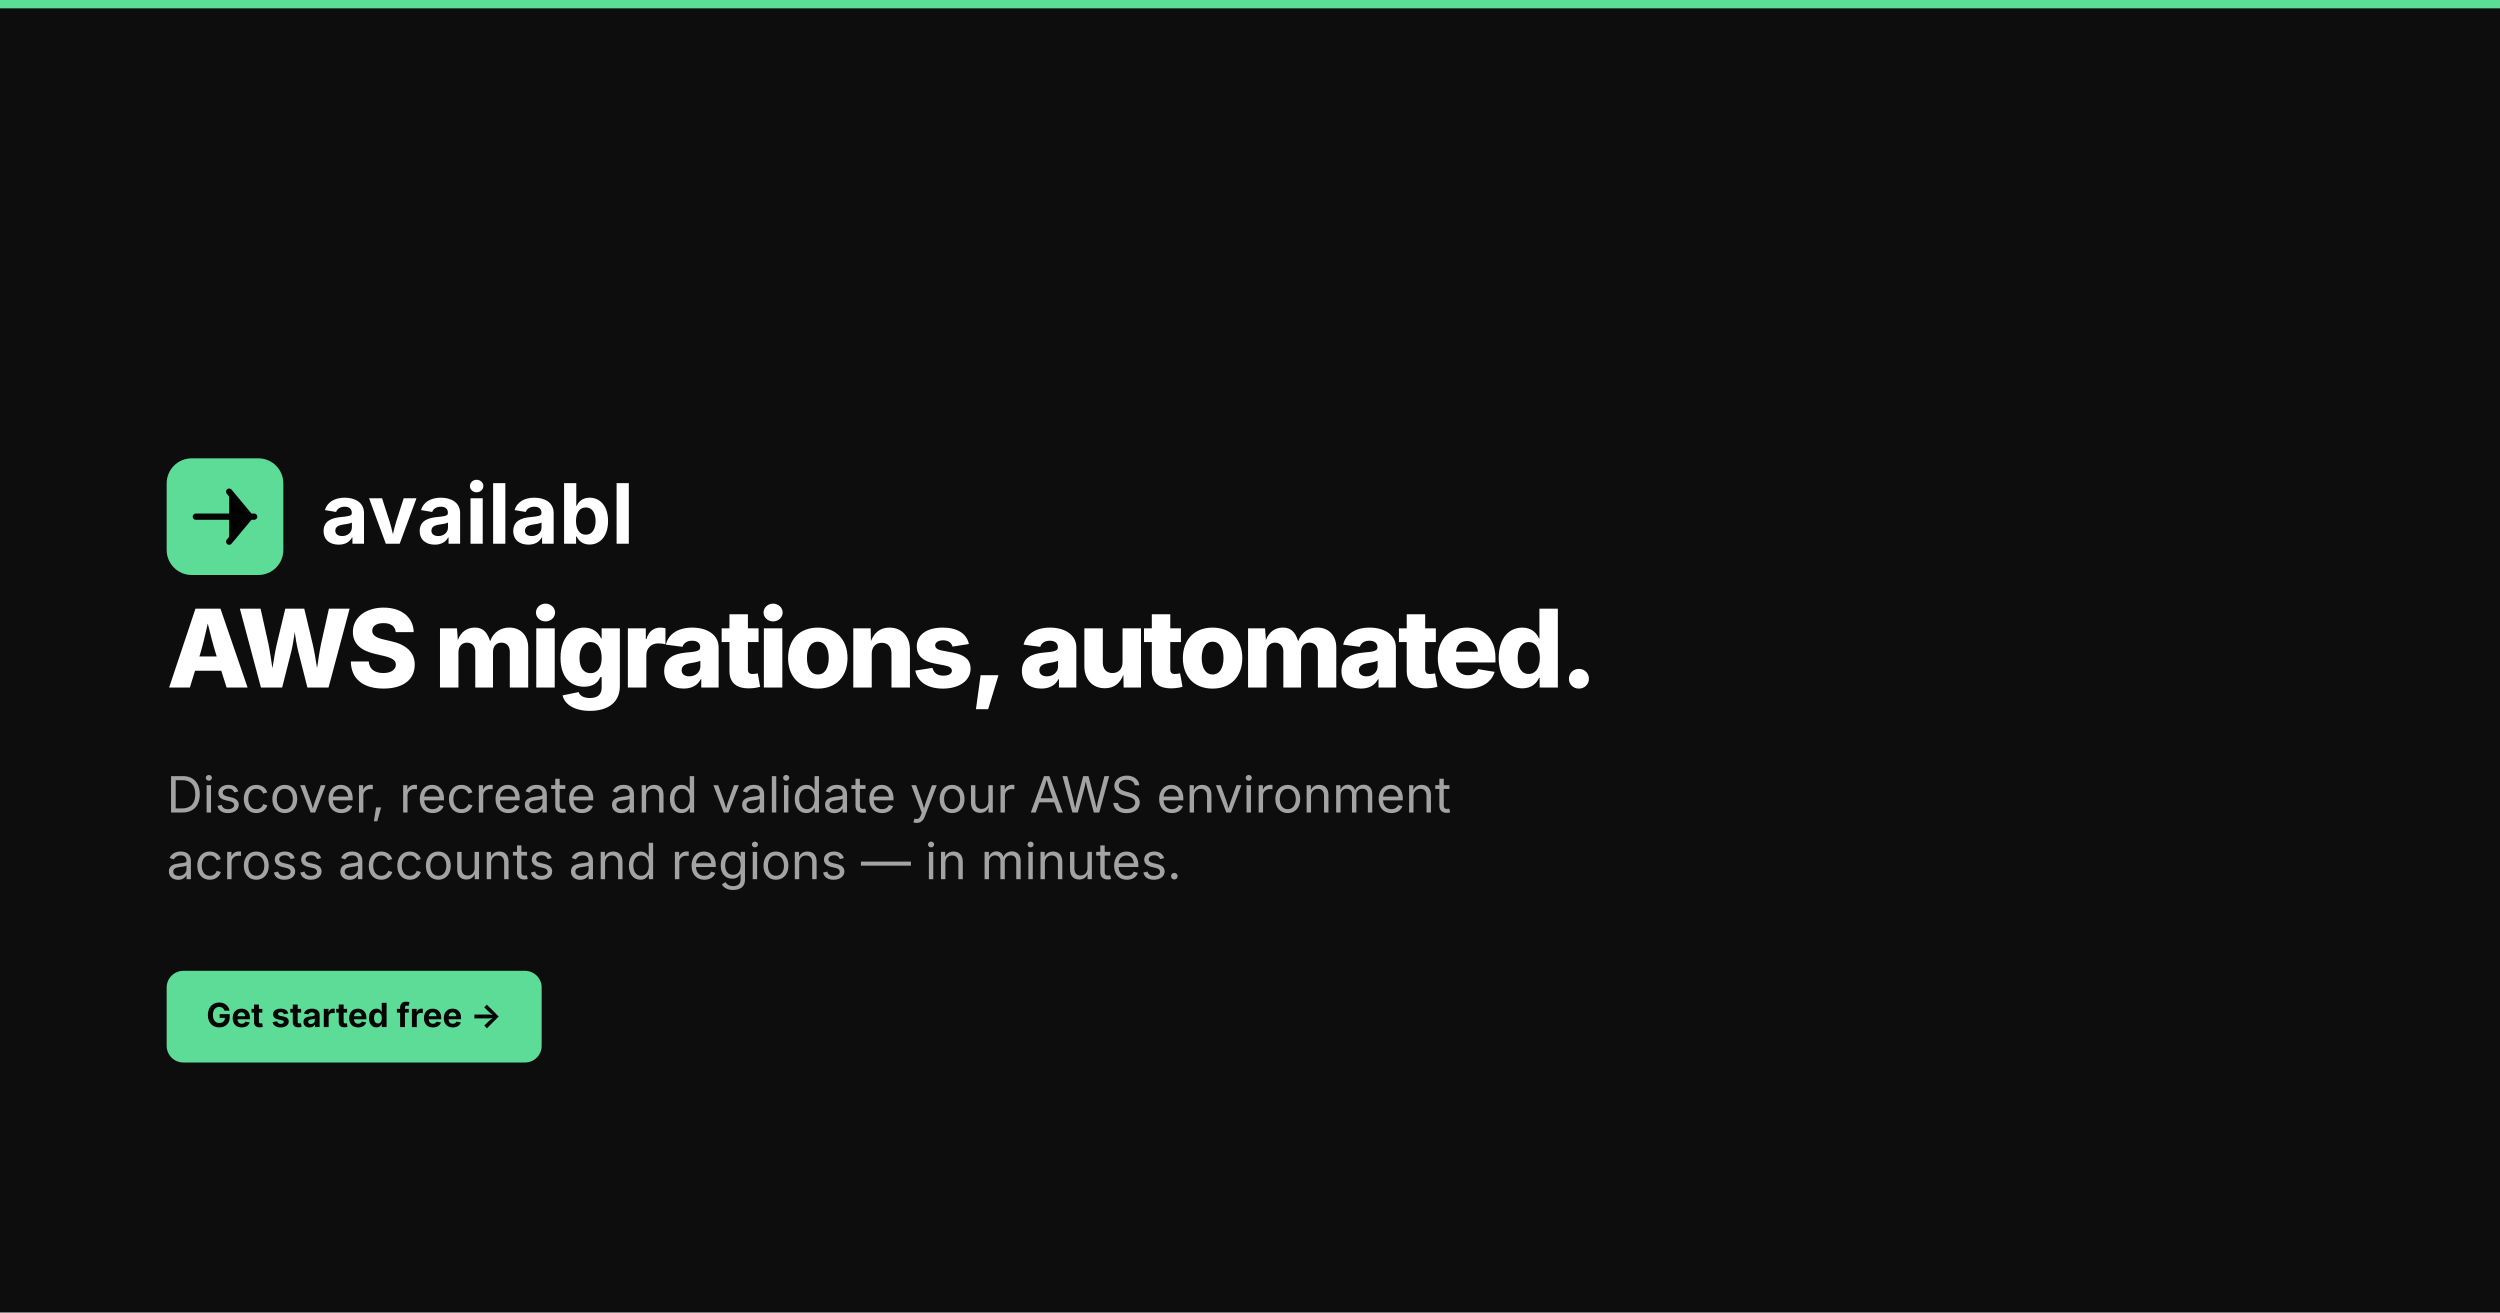
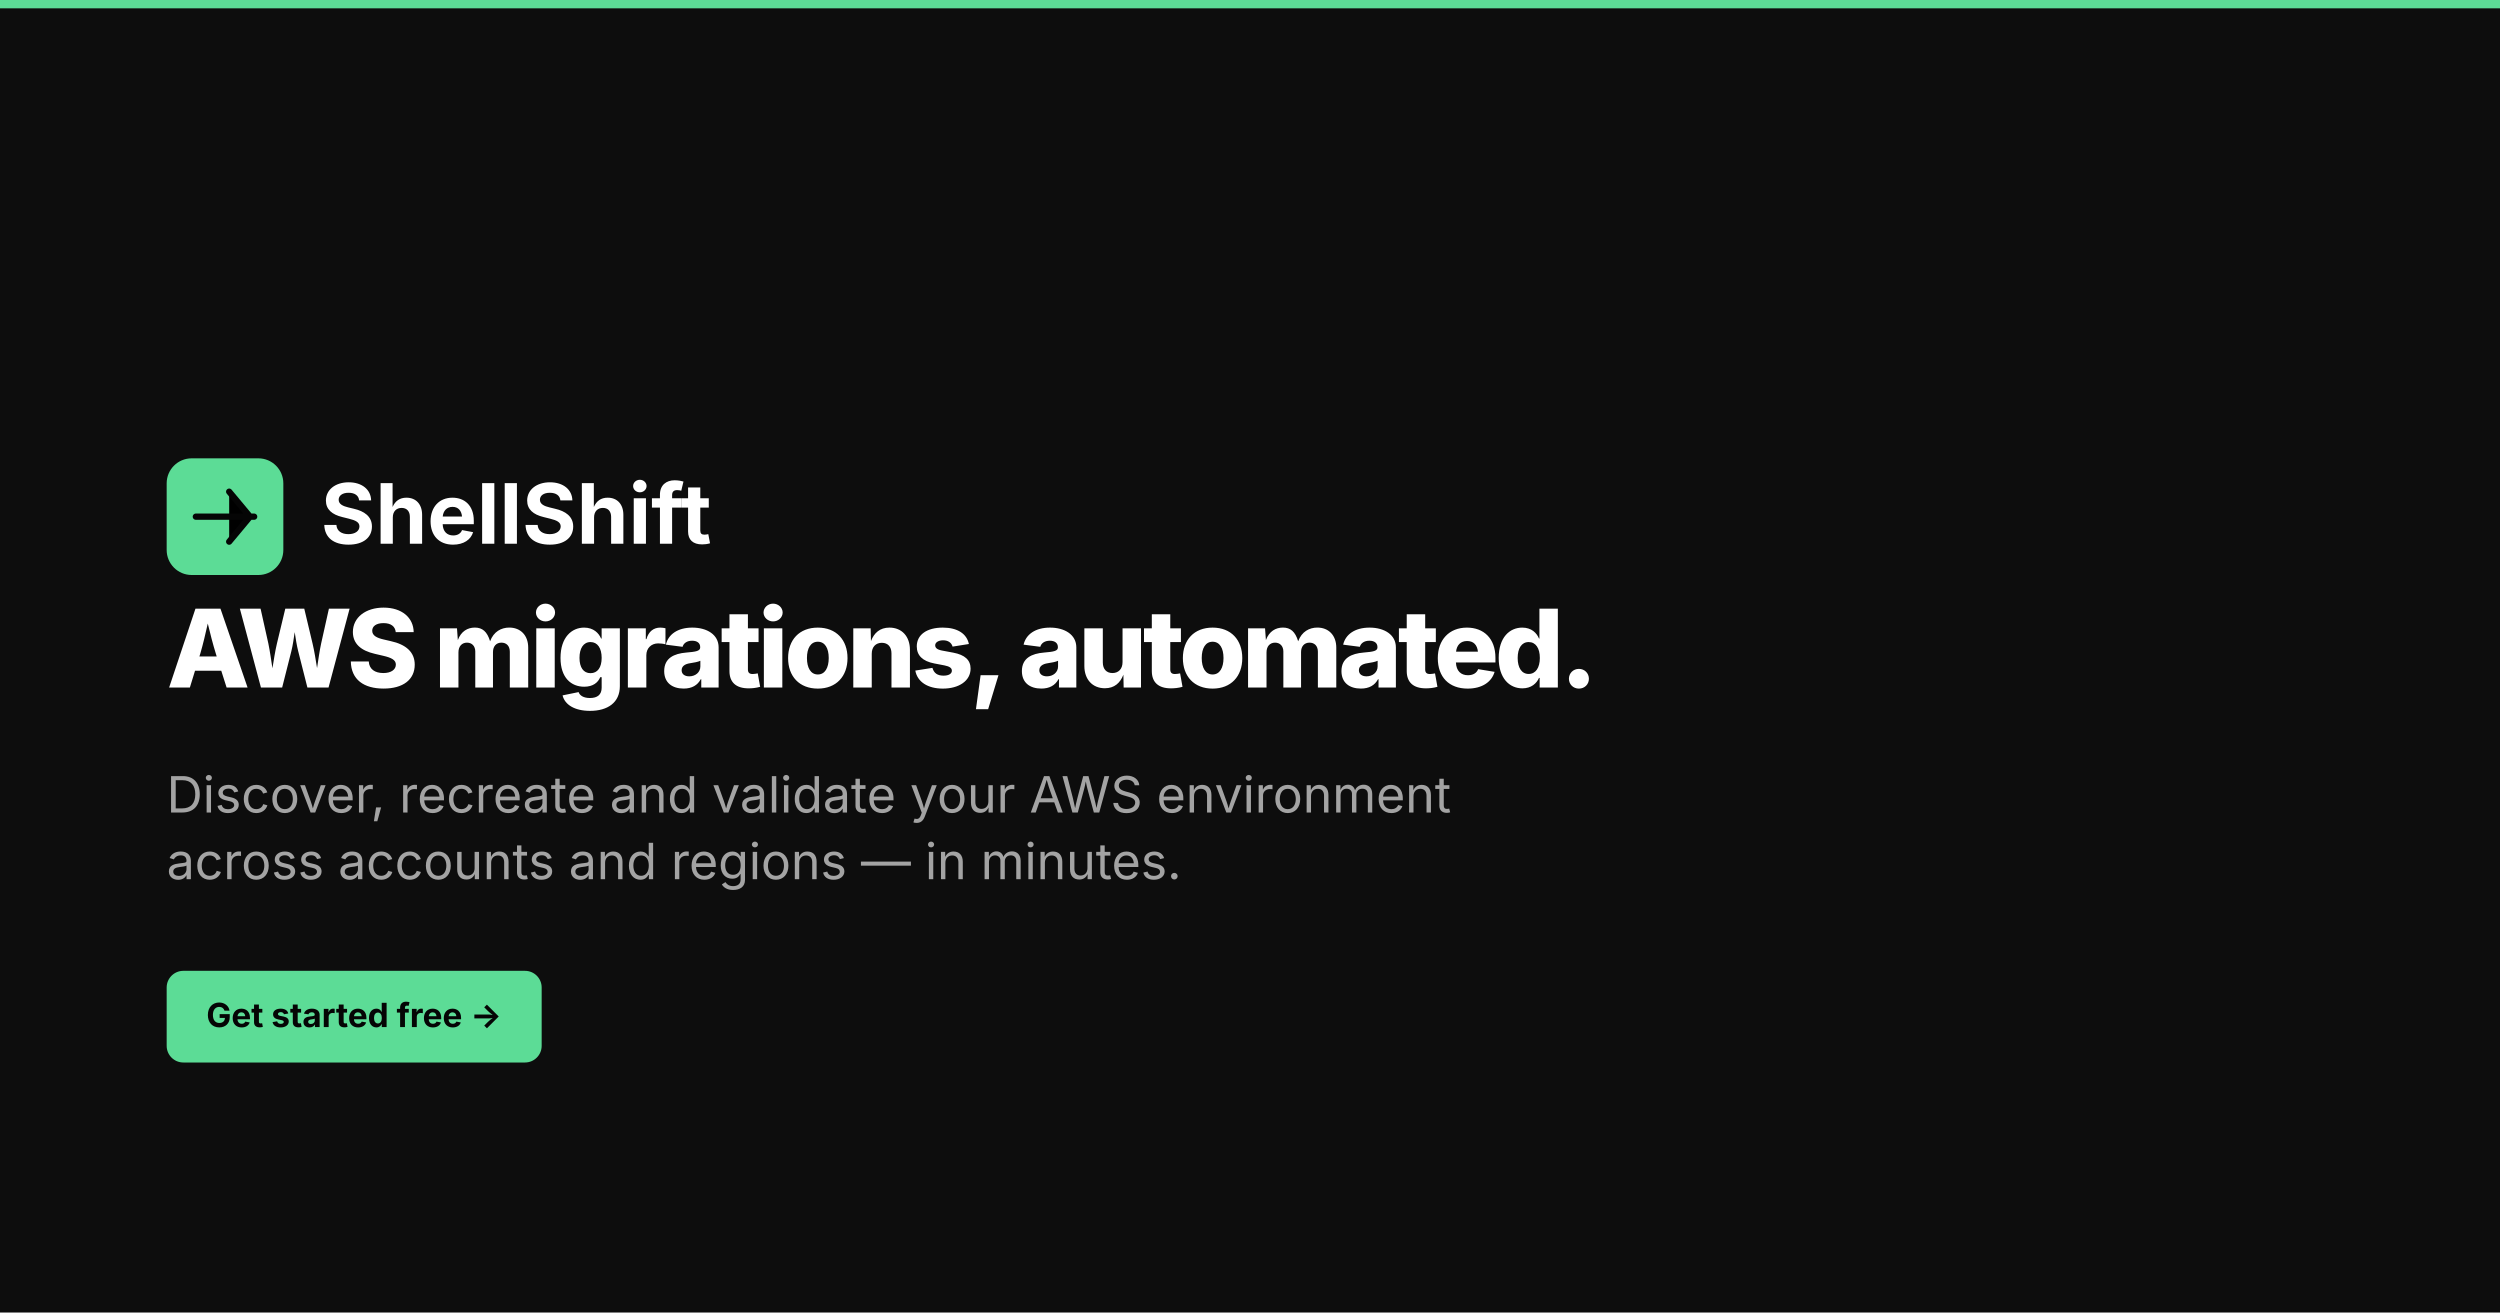
<svg xmlns="http://www.w3.org/2000/svg" width="1200" height="630" viewBox="0 0 1200 630">
  <rect width="1200" height="630" fill="#0d0d0d" />
  <rect x="0" y="0" width="1200" height="4" fill="#5cdc96" />
  <rect x="80" y="220" width="56" height="56" rx="12" fill="#5cdc96" />
  <path d="M94 248h28M110 236l10 12-10 12" stroke="#050505" stroke-width="3" stroke-linecap="round" stroke-linejoin="round" />
-   <text x="154" y="261" font-family="Inter, -apple-system, sans-serif" font-size="40" font-weight="700" fill="#ffffff">availabl</text>
+   <text x="154" y="261" font-family="Inter, -apple-system, sans-serif" font-size="40" font-weight="700" fill="#ffffff">ShellShift</text>
  <text x="80" y="330" font-family="Inter, -apple-system, sans-serif" font-size="52" font-weight="800" fill="#ffffff" letter-spacing="-2">AWS migrations, automated.</text>
  <text x="80" y="390" font-family="Inter, -apple-system, sans-serif" font-size="24" fill="#a3a3a3">Discover, recreate and validate your AWS environment</text>
  <text x="80" y="422" font-family="Inter, -apple-system, sans-serif" font-size="24" fill="#a3a3a3">across accounts and regions — in minutes.</text>
  <rect x="80" y="466" width="180" height="44" rx="8" fill="#5cdc96" />
  <text x="170" y="493" font-family="Inter, -apple-system, sans-serif" font-size="16" font-weight="700" fill="#050505" text-anchor="middle">Get started free →</text>
</svg>
